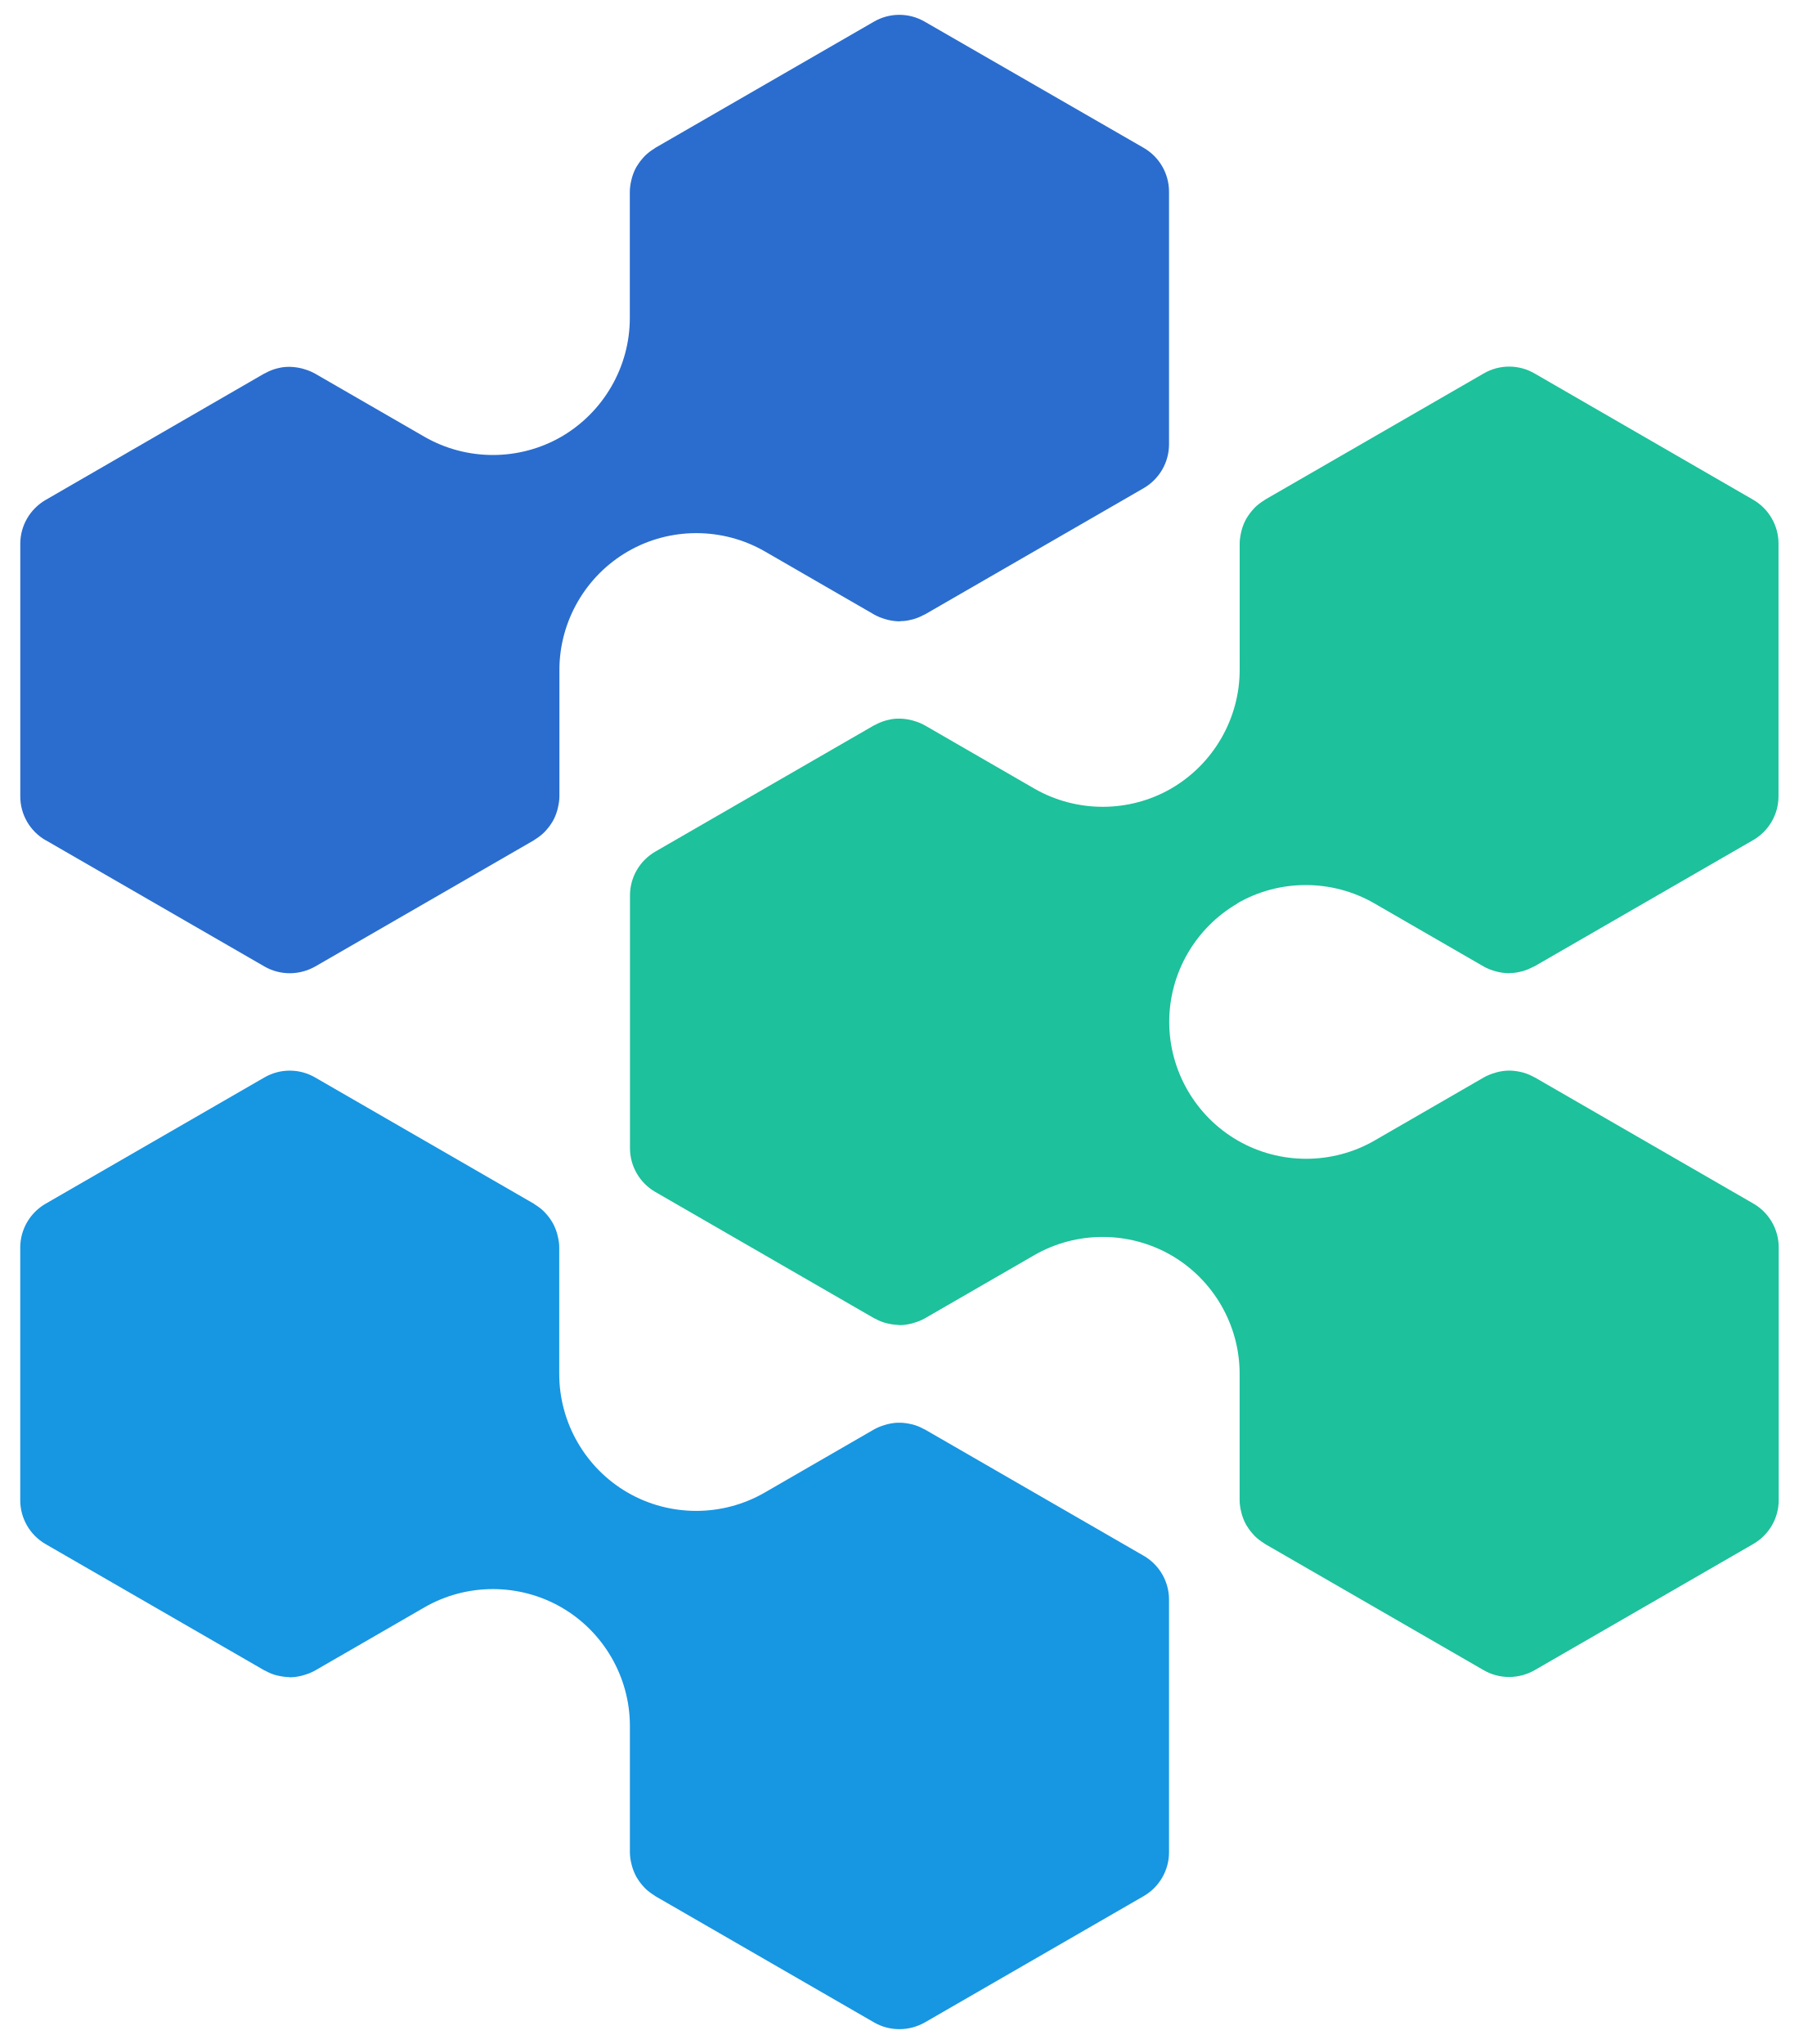
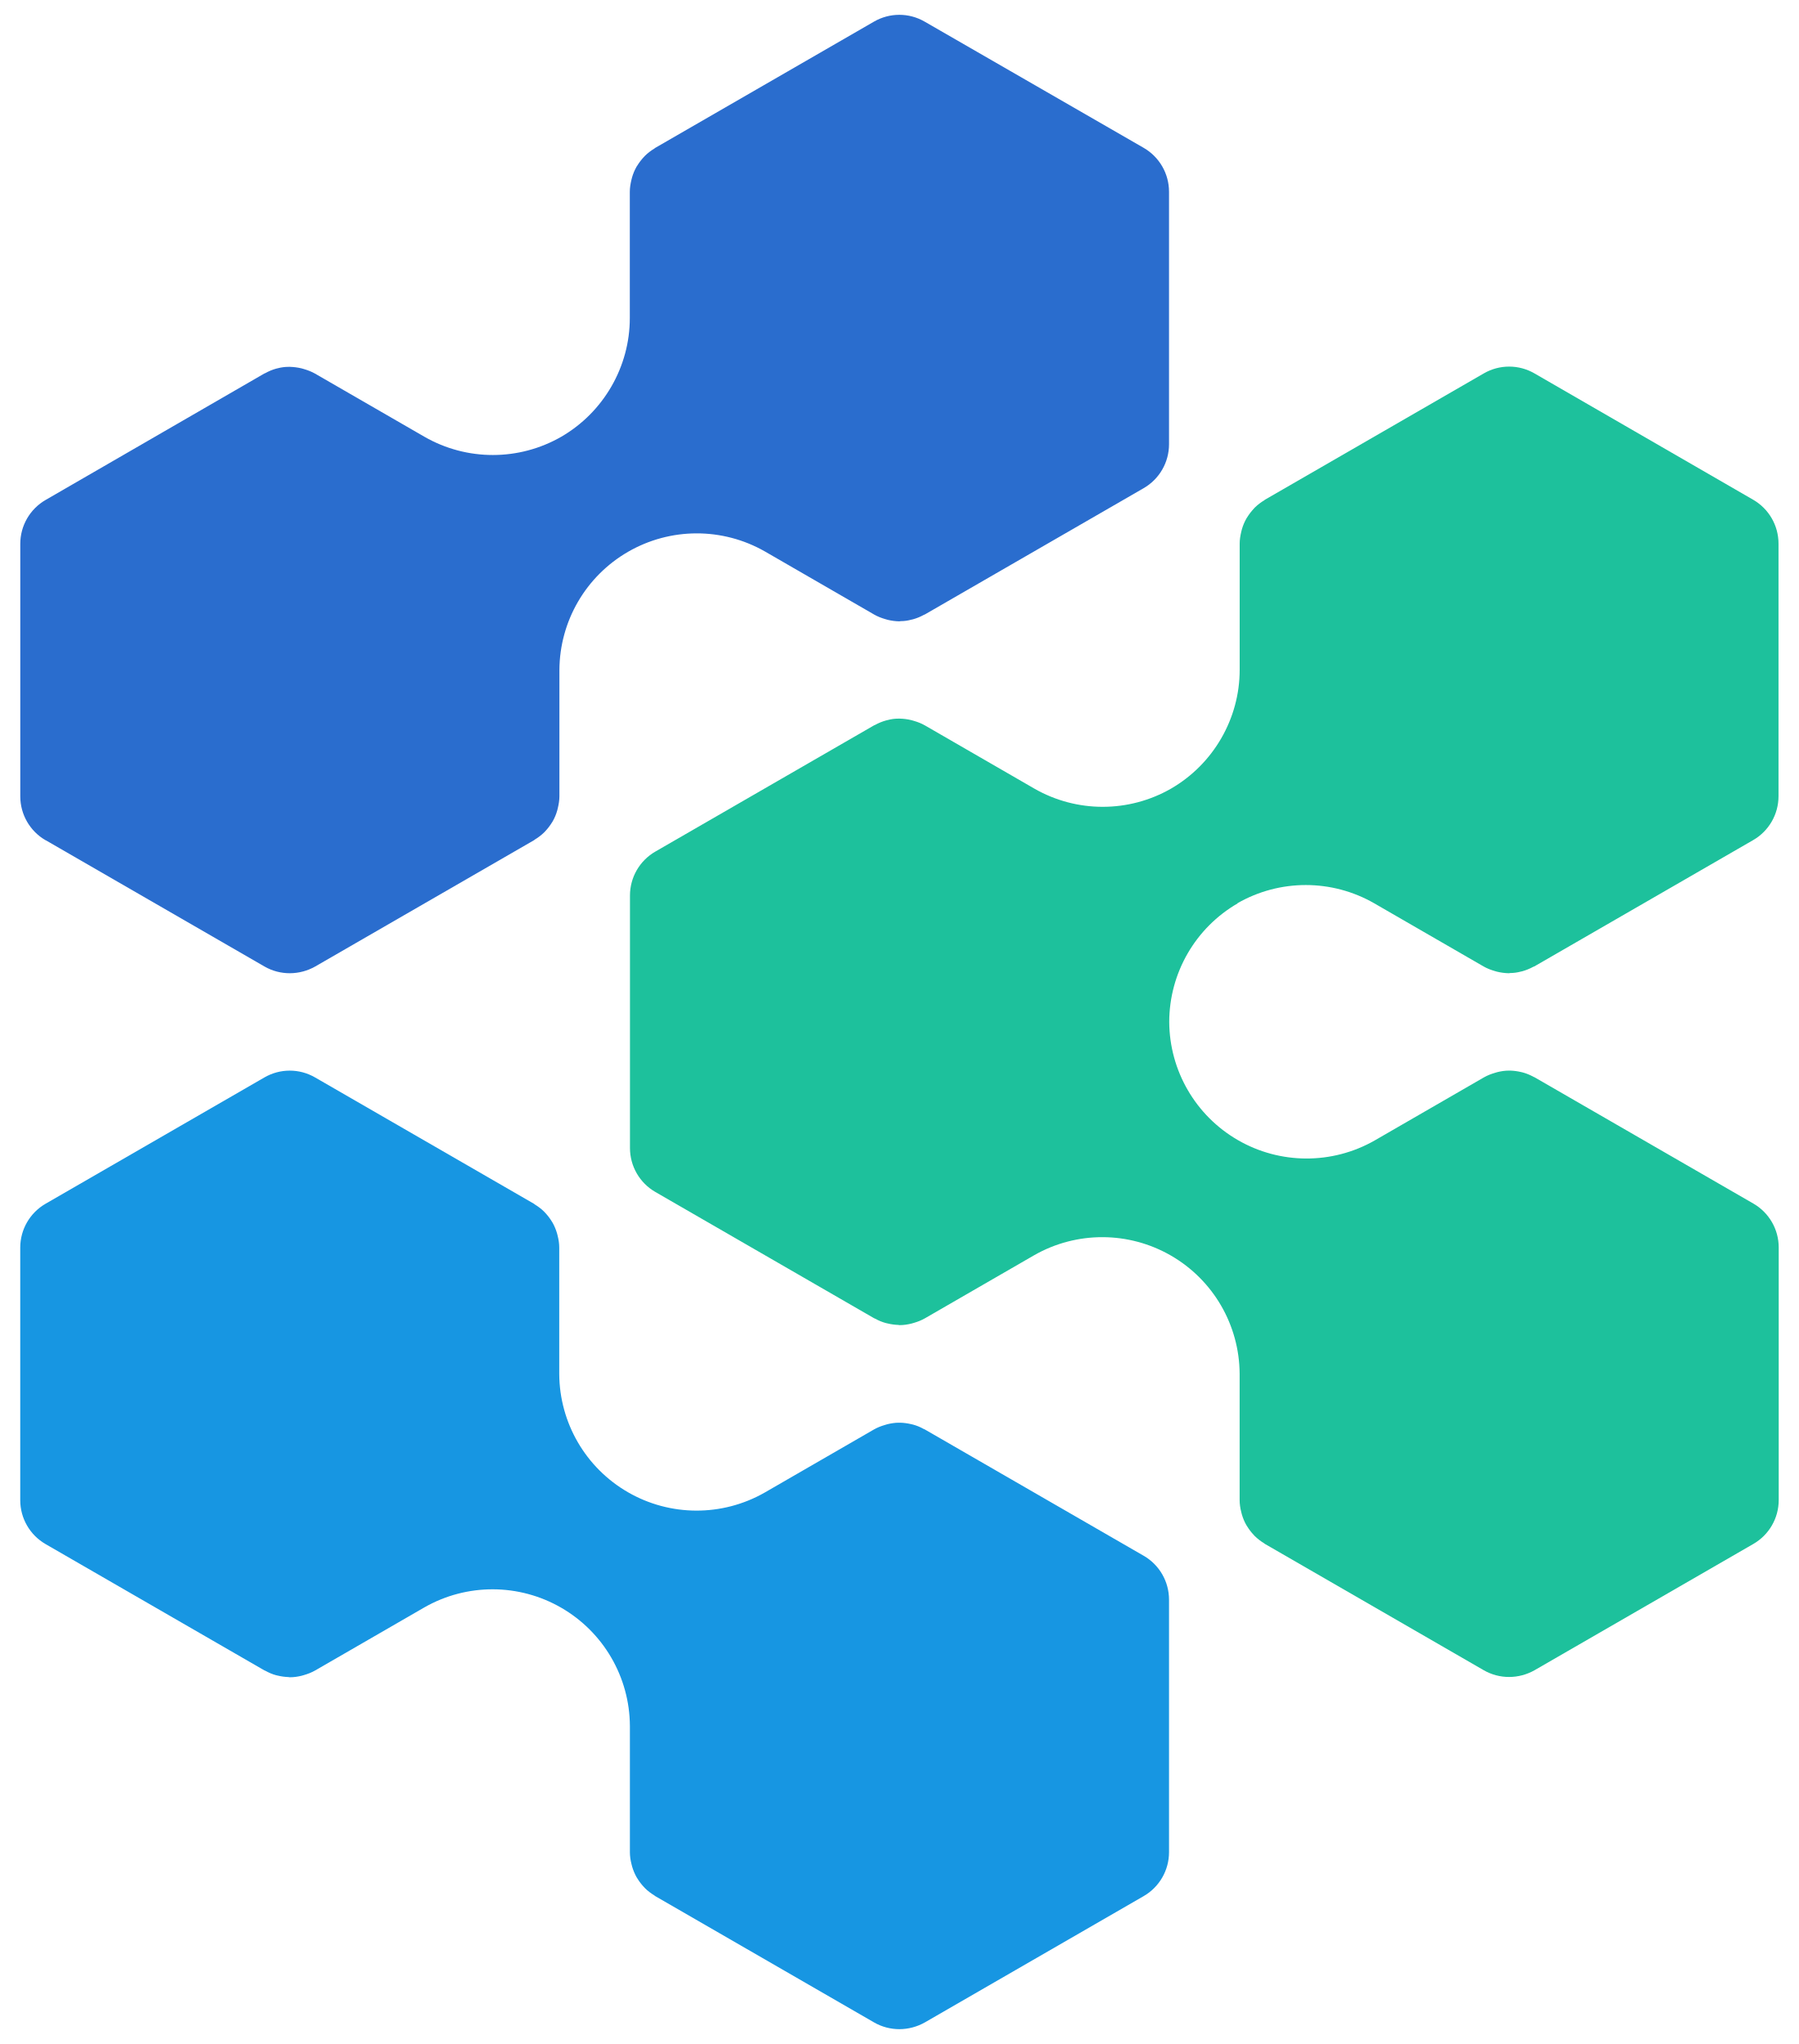
- <svg viewBox="0 0 44 50" style="stroke: none;">
-   <path style="fill: #2A6DCE;" d="M1.117,20.553l5.351,3.089c0.192,0.111,0.406,0.165,0.621,0.165c0.214,0,0.429-0.057,0.621-0.165l5.351-3.089 c0,0,0.015-0.012,0.022-0.017c0.081-0.049,0.158-0.108,0.227-0.175c0.01-0.01,0.02-0.022,0.03-0.032 c0.059-0.064,0.113-0.133,0.158-0.207c0.007-0.012,0.017-0.022,0.022-0.035c0.047-0.081,0.081-0.167,0.108-0.259 c0.005-0.02,0.01-0.039,0.015-0.059c0.022-0.094,0.039-0.19,0.039-0.291v-3.089c0-1.192,0.643-2.303,1.675-2.9s2.316-0.596,3.35,0 l2.675,1.545c0.086,0.049,0.177,0.084,0.271,0.111c0.02,0.005,0.04,0.012,0.059,0.017c0.091,0.022,0.185,0.035,0.278,0.037 c0.005,0,0.01,0,0.012,0c0.01,0,0.02-0.005,0.029-0.005c0.086,0,0.173-0.012,0.256-0.035c0.015-0.003,0.03-0.005,0.044-0.01 c0.091-0.025,0.18-0.062,0.264-0.108c0.007-0.005,0.017-0.005,0.025-0.01l5.351-3.089c0.384-0.222,0.621-0.631,0.621-1.074V4.69 c0-0.443-0.236-0.852-0.621-1.074l-5.356-3.087c-0.384-0.222-0.855-0.222-1.239,0l-5.351,3.089c0,0-0.015,0.012-0.022,0.017 c-0.081,0.049-0.158,0.108-0.227,0.175c-0.01,0.01-0.02,0.022-0.03,0.032c-0.059,0.064-0.113,0.133-0.158,0.207 c-0.007,0.012-0.017,0.022-0.022,0.034c-0.047,0.081-0.081,0.168-0.108,0.259c-0.005,0.02-0.01,0.039-0.015,0.059 c-0.022,0.094-0.039,0.19-0.039,0.291v3.089c0,1.192-0.643,2.303-1.675,2.902c-1.032,0.596-2.316,0.596-3.35,0L7.705,9.139 C7.618,9.09,7.527,9.055,7.434,9.028c-0.02-0.005-0.039-0.012-0.059-0.017C7.283,8.989,7.19,8.977,7.096,8.974 c-0.015,0-0.027,0-0.042,0c-0.089,0-0.175,0.012-0.259,0.034c-0.015,0.002-0.027,0.005-0.042,0.01 C6.663,9.043,6.574,9.08,6.49,9.127c-0.007,0.005-0.017,0.005-0.025,0.01l-5.348,3.092c-0.384,0.222-0.621,0.631-0.621,1.074v6.178 c0,0.444,0.236,0.852,0.621,1.074V20.553z" />
-   <path style="fill: #1DC19C;" d="M30.262,22.097c1.032-0.596,2.316-0.596,3.35,0l2.675,1.545c0.086,0.049,0.177,0.084,0.271,0.111 c0.02,0.005,0.039,0.012,0.059,0.017c0.091,0.022,0.185,0.034,0.278,0.037c0.005,0,0.01,0,0.012,0c0.01,0,0.02-0.003,0.029-0.005 c0.086,0,0.173-0.012,0.256-0.034c0.015-0.003,0.03-0.005,0.044-0.01c0.091-0.025,0.177-0.062,0.264-0.108 c0.007-0.005,0.017-0.005,0.027-0.01l5.351-3.089c0.384-0.222,0.621-0.631,0.621-1.074v-6.179c0-0.443-0.237-0.852-0.621-1.074 L37.53,9.134c-0.384-0.222-0.855-0.222-1.239,0l-5.351,3.089c0,0-0.015,0.012-0.022,0.017c-0.081,0.049-0.158,0.108-0.227,0.175 c-0.01,0.01-0.02,0.022-0.029,0.032c-0.059,0.064-0.113,0.133-0.158,0.207c-0.007,0.012-0.017,0.022-0.022,0.035 c-0.047,0.081-0.081,0.168-0.108,0.259c-0.005,0.02-0.01,0.039-0.015,0.059c-0.022,0.094-0.039,0.19-0.039,0.291v3.089 c0,1.192-0.643,2.303-1.675,2.902c-1.032,0.596-2.316,0.596-3.35,0l-2.675-1.545c-0.086-0.049-0.177-0.084-0.271-0.111 c-0.02-0.005-0.039-0.012-0.059-0.017c-0.091-0.022-0.185-0.035-0.278-0.037c-0.015,0-0.027,0-0.042,0 c-0.089,0-0.175,0.012-0.259,0.035c-0.015,0.003-0.027,0.005-0.042,0.01c-0.091,0.025-0.18,0.062-0.264,0.108 c-0.007,0.005-0.017,0.005-0.025,0.01l-5.351,3.089c-0.384,0.222-0.621,0.631-0.621,1.074v6.179c0,0.443,0.236,0.852,0.621,1.074 l5.351,3.089c0,0,0.017,0.005,0.025,0.01c0.084,0.047,0.173,0.084,0.264,0.108c0.015,0.005,0.03,0.005,0.044,0.01 c0.084,0.02,0.17,0.032,0.256,0.035c0.01,0,0.02,0.005,0.03,0.005c0.005,0,0.01,0,0.012,0c0.094,0,0.185-0.015,0.278-0.037 c0.02-0.005,0.039-0.01,0.059-0.017c0.094-0.027,0.185-0.062,0.271-0.111l2.675-1.545c1.032-0.596,2.316-0.596,3.35,0 c1.032,0.596,1.675,1.707,1.675,2.9v3.089c0,0.101,0.015,0.197,0.039,0.291c0.005,0.02,0.01,0.039,0.015,0.059 c0.027,0.091,0.061,0.177,0.108,0.259c0.007,0.012,0.015,0.022,0.022,0.034c0.044,0.074,0.099,0.143,0.158,0.207 c0.01,0.01,0.02,0.022,0.029,0.032c0.067,0.066,0.143,0.123,0.227,0.175c0.007,0.005,0.012,0.012,0.022,0.017l5.351,3.089 c0.192,0.111,0.407,0.165,0.621,0.165c0.214,0,0.429-0.057,0.621-0.165l5.351-3.089c0.384-0.222,0.621-0.631,0.621-1.074v-6.179 c0-0.443-0.236-0.852-0.621-1.074l-5.351-3.089c0,0-0.017-0.005-0.025-0.01c-0.084-0.047-0.173-0.084-0.264-0.108 c-0.015-0.005-0.027-0.005-0.042-0.01c-0.086-0.02-0.172-0.032-0.261-0.035c-0.012,0-0.027,0-0.039,0 c-0.094,0-0.187,0.015-0.278,0.037c-0.02,0.005-0.037,0.01-0.057,0.017c-0.094,0.027-0.185,0.062-0.271,0.111l-2.675,1.545 c-1.032,0.596-2.316,0.596-3.348,0c-1.032-0.596-1.675-1.707-1.675-2.902c0-1.195,0.643-2.303,1.675-2.9H30.262z" />
-   <path style="fill: #1796E2;" d="M27.967,38.054l-5.351-3.089c0,0-0.017-0.005-0.025-0.01c-0.084-0.047-0.172-0.084-0.264-0.108 c-0.015-0.005-0.03-0.005-0.044-0.01c-0.086-0.02-0.172-0.032-0.259-0.035c-0.015,0-0.027,0-0.042,0 c-0.094,0-0.187,0.015-0.278,0.037c-0.02,0.005-0.037,0.01-0.057,0.017c-0.094,0.027-0.185,0.062-0.271,0.111l-2.675,1.545 c-1.032,0.596-2.316,0.596-3.348,0c-1.032-0.596-1.675-1.707-1.675-2.902V30.52c0-0.101-0.015-0.197-0.039-0.291 c-0.005-0.02-0.01-0.039-0.015-0.059c-0.027-0.091-0.062-0.177-0.108-0.259c-0.007-0.012-0.015-0.022-0.022-0.035 c-0.044-0.074-0.099-0.143-0.158-0.207c-0.01-0.01-0.02-0.022-0.03-0.032c-0.066-0.066-0.143-0.123-0.227-0.175 c-0.007-0.005-0.012-0.012-0.022-0.017l-5.351-3.089c-0.384-0.222-0.855-0.222-1.239,0l-5.351,3.089 c-0.384,0.222-0.621,0.631-0.621,1.074v6.179c0,0.443,0.236,0.852,0.621,1.074l5.351,3.089c0,0,0.017,0.007,0.025,0.01 c0.084,0.047,0.17,0.084,0.261,0.108c0.015,0.005,0.03,0.007,0.044,0.01c0.084,0.02,0.17,0.032,0.256,0.035 c0.01,0,0.02,0.005,0.032,0.005c0.005,0,0.01,0,0.015,0c0.094,0,0.185-0.015,0.276-0.037c0.02-0.005,0.039-0.01,0.059-0.017 c0.094-0.027,0.185-0.062,0.271-0.111l2.675-1.545c1.032-0.596,2.316-0.596,3.35,0c1.032,0.596,1.675,1.707,1.675,2.9v3.089 c0,0.101,0.015,0.197,0.039,0.291c0.005,0.02,0.01,0.039,0.015,0.059c0.027,0.091,0.062,0.177,0.108,0.259 c0.007,0.012,0.015,0.022,0.022,0.035c0.044,0.074,0.099,0.143,0.158,0.207c0.01,0.01,0.02,0.022,0.03,0.032 c0.067,0.067,0.143,0.123,0.227,0.175c0.007,0.005,0.012,0.012,0.022,0.017l5.351,3.089c0.192,0.111,0.406,0.165,0.621,0.165 s0.429-0.057,0.621-0.165l5.351-3.089c0.384-0.222,0.621-0.631,0.621-1.074V39.13c0-0.443-0.236-0.852-0.621-1.074L27.967,38.054z" />
+ <svg xmlns="http://www.w3.org/2000/svg" viewBox="0 0 44 50" stroke="none">
+   <path d="M1.117 20.553l5.351 3.089c.192.111.406.165.621.165a1.27 1.27 0 0 0 .621-.165l5.351-3.089.022-.017c.081-.049.158-.108.227-.175l.03-.032a1.32 1.32 0 0 0 .158-.207c.007-.012.017-.022.022-.035a1.16 1.16 0 0 0 .108-.259l.015-.059c.022-.094.039-.19.039-.291v-3.089a3.36 3.36 0 0 1 5.025-2.9l2.675 1.545c.086.049.177.084.271.111l.059.017a1.31 1.31 0 0 0 .278.037c.022 0 .032-.005.041-.005.086 0 .173-.012.256-.035.015-.003.03-.005.044-.01a1.23 1.23 0 0 0 .264-.108c.007-.005.017-.005.025-.01l5.351-3.089a1.24 1.24 0 0 0 .621-1.074V4.69a1.24 1.24 0 0 0-.621-1.074L22.615.529c-.384-.222-.855-.222-1.239 0l-5.351 3.089-.022.017c-.081.049-.158.108-.227.175l-.03.032a1.32 1.32 0 0 0-.158.207c-.007.012-.017.022-.022.034a1.18 1.18 0 0 0-.108.259l-.015.059c-.022.094-.039.19-.039.291v3.089c0 1.192-.643 2.303-1.675 2.902a3.36 3.36 0 0 1-3.35 0L7.705 9.139c-.087-.049-.178-.084-.271-.111l-.059-.017c-.092-.022-.185-.034-.279-.037h-.042c-.089 0-.175.012-.259.034-.015.002-.027.005-.042.01a1.2 1.2 0 0 0-.263.109c-.007.005-.017.005-.025.01l-5.348 3.092a1.24 1.24 0 0 0-.621 1.074v6.178a1.24 1.24 0 0 0 .621 1.074v-.002z" fill="#2a6dce" />
+   <path d="M30.262 22.097a3.36 3.36 0 0 1 3.35 0l2.675 1.545c.086.049.177.084.271.111l.059.017c.091.022.185.034.278.037.022 0 .032-.003.041-.005.086 0 .173-.012.256-.034.015-.003.03-.005.044-.01a1.3 1.3 0 0 0 .264-.108c.007-.005.017-.005.027-.01l5.351-3.089a1.24 1.24 0 0 0 .621-1.074v-6.179a1.24 1.24 0 0 0-.621-1.074l-5.348-3.09c-.384-.222-.855-.222-1.239 0l-5.351 3.089-.022.017c-.081.049-.158.108-.227.175l-.029.032a1.32 1.32 0 0 0-.158.207c-.007.012-.017.022-.022.035a1.18 1.18 0 0 0-.108.259l-.015.059c-.022.094-.039.19-.039.291v3.089c0 1.192-.643 2.303-1.675 2.902a3.36 3.36 0 0 1-3.35 0l-2.675-1.545c-.086-.049-.177-.084-.271-.111l-.059-.017a1.31 1.31 0 0 0-.278-.037h-.042c-.089 0-.175.012-.259.035-.015.003-.027.005-.042.01a1.23 1.23 0 0 0-.264.108c-.007.005-.017.005-.025.01l-5.351 3.089a1.24 1.24 0 0 0-.621 1.074v6.179a1.24 1.24 0 0 0 .621 1.074l5.351 3.089s.017.005.025.01c.084.047.173.084.264.108.015.005.03.005.044.01.084.02.17.032.256.035.01 0 .02.005.03.005.106 0 .197-.015.29-.037l.059-.017c.094-.027.185-.062.271-.111l2.675-1.545a3.36 3.36 0 0 1 5.025 2.9v3.089c0 .101.015.197.039.291l.015.059a1.2 1.2 0 0 0 .108.259l.022.034a1.26 1.26 0 0 0 .158.207l.029.032a1.28 1.28 0 0 0 .227.175c.007.005.012.012.022.017l5.351 3.089a1.24 1.24 0 0 0 .621.165 1.27 1.27 0 0 0 .621-.165l5.351-3.089a1.24 1.24 0 0 0 .621-1.074v-6.179a1.24 1.24 0 0 0-.621-1.074l-5.351-3.089s-.017-.005-.025-.01c-.084-.047-.173-.084-.264-.108-.015-.005-.027-.005-.042-.01-.086-.02-.172-.032-.261-.035h-.039c-.094 0-.187.015-.278.037l-.057.017c-.094.027-.185.062-.271.111l-2.675 1.545a3.36 3.36 0 0 1-5.023-2.902 3.36 3.36 0 0 1 1.675-2.9h-.01z" fill="#1dc19c" />
+   <path d="M27.967 38.054l-5.351-3.089s-.017-.005-.025-.01a1.12 1.12 0 0 0-.264-.108c-.015-.005-.03-.005-.044-.01-.086-.02-.172-.032-.259-.035h-.042c-.094 0-.187.015-.278.037l-.057.017c-.094.027-.185.062-.271.111l-2.675 1.545a3.36 3.36 0 0 1-5.023-2.902v-3.09c0-.101-.015-.197-.039-.291l-.015-.059c-.027-.091-.062-.177-.108-.259l-.022-.035a1.26 1.26 0 0 0-.158-.207l-.03-.032c-.066-.066-.143-.123-.227-.175-.007-.005-.012-.012-.022-.017l-5.351-3.089c-.384-.222-.855-.222-1.239 0l-5.351 3.089a1.24 1.24 0 0 0-.621 1.074v6.179a1.24 1.24 0 0 0 .621 1.074l5.351 3.089.025.01c.084.047.17.084.261.108.015.005.03.007.044.01.084.02.17.032.256.035.01 0 .02.005.032.005.109 0 .2-.015.291-.037l.059-.017c.094-.027.185-.062.271-.111l2.675-1.545a3.36 3.36 0 0 1 5.025 2.9v3.089c0 .101.015.197.039.291l.015.059c.027.091.062.177.108.259l.022.035a1.26 1.26 0 0 0 .158.207l.03.032c.067.067.143.123.227.175.007.005.012.012.022.017l5.351 3.089c.192.111.406.165.621.165a1.27 1.27 0 0 0 .621-.165l5.351-3.089a1.24 1.24 0 0 0 .621-1.074V39.13a1.24 1.24 0 0 0-.621-1.074l-.004-.002z" fill="#1796e2" />
</svg>
